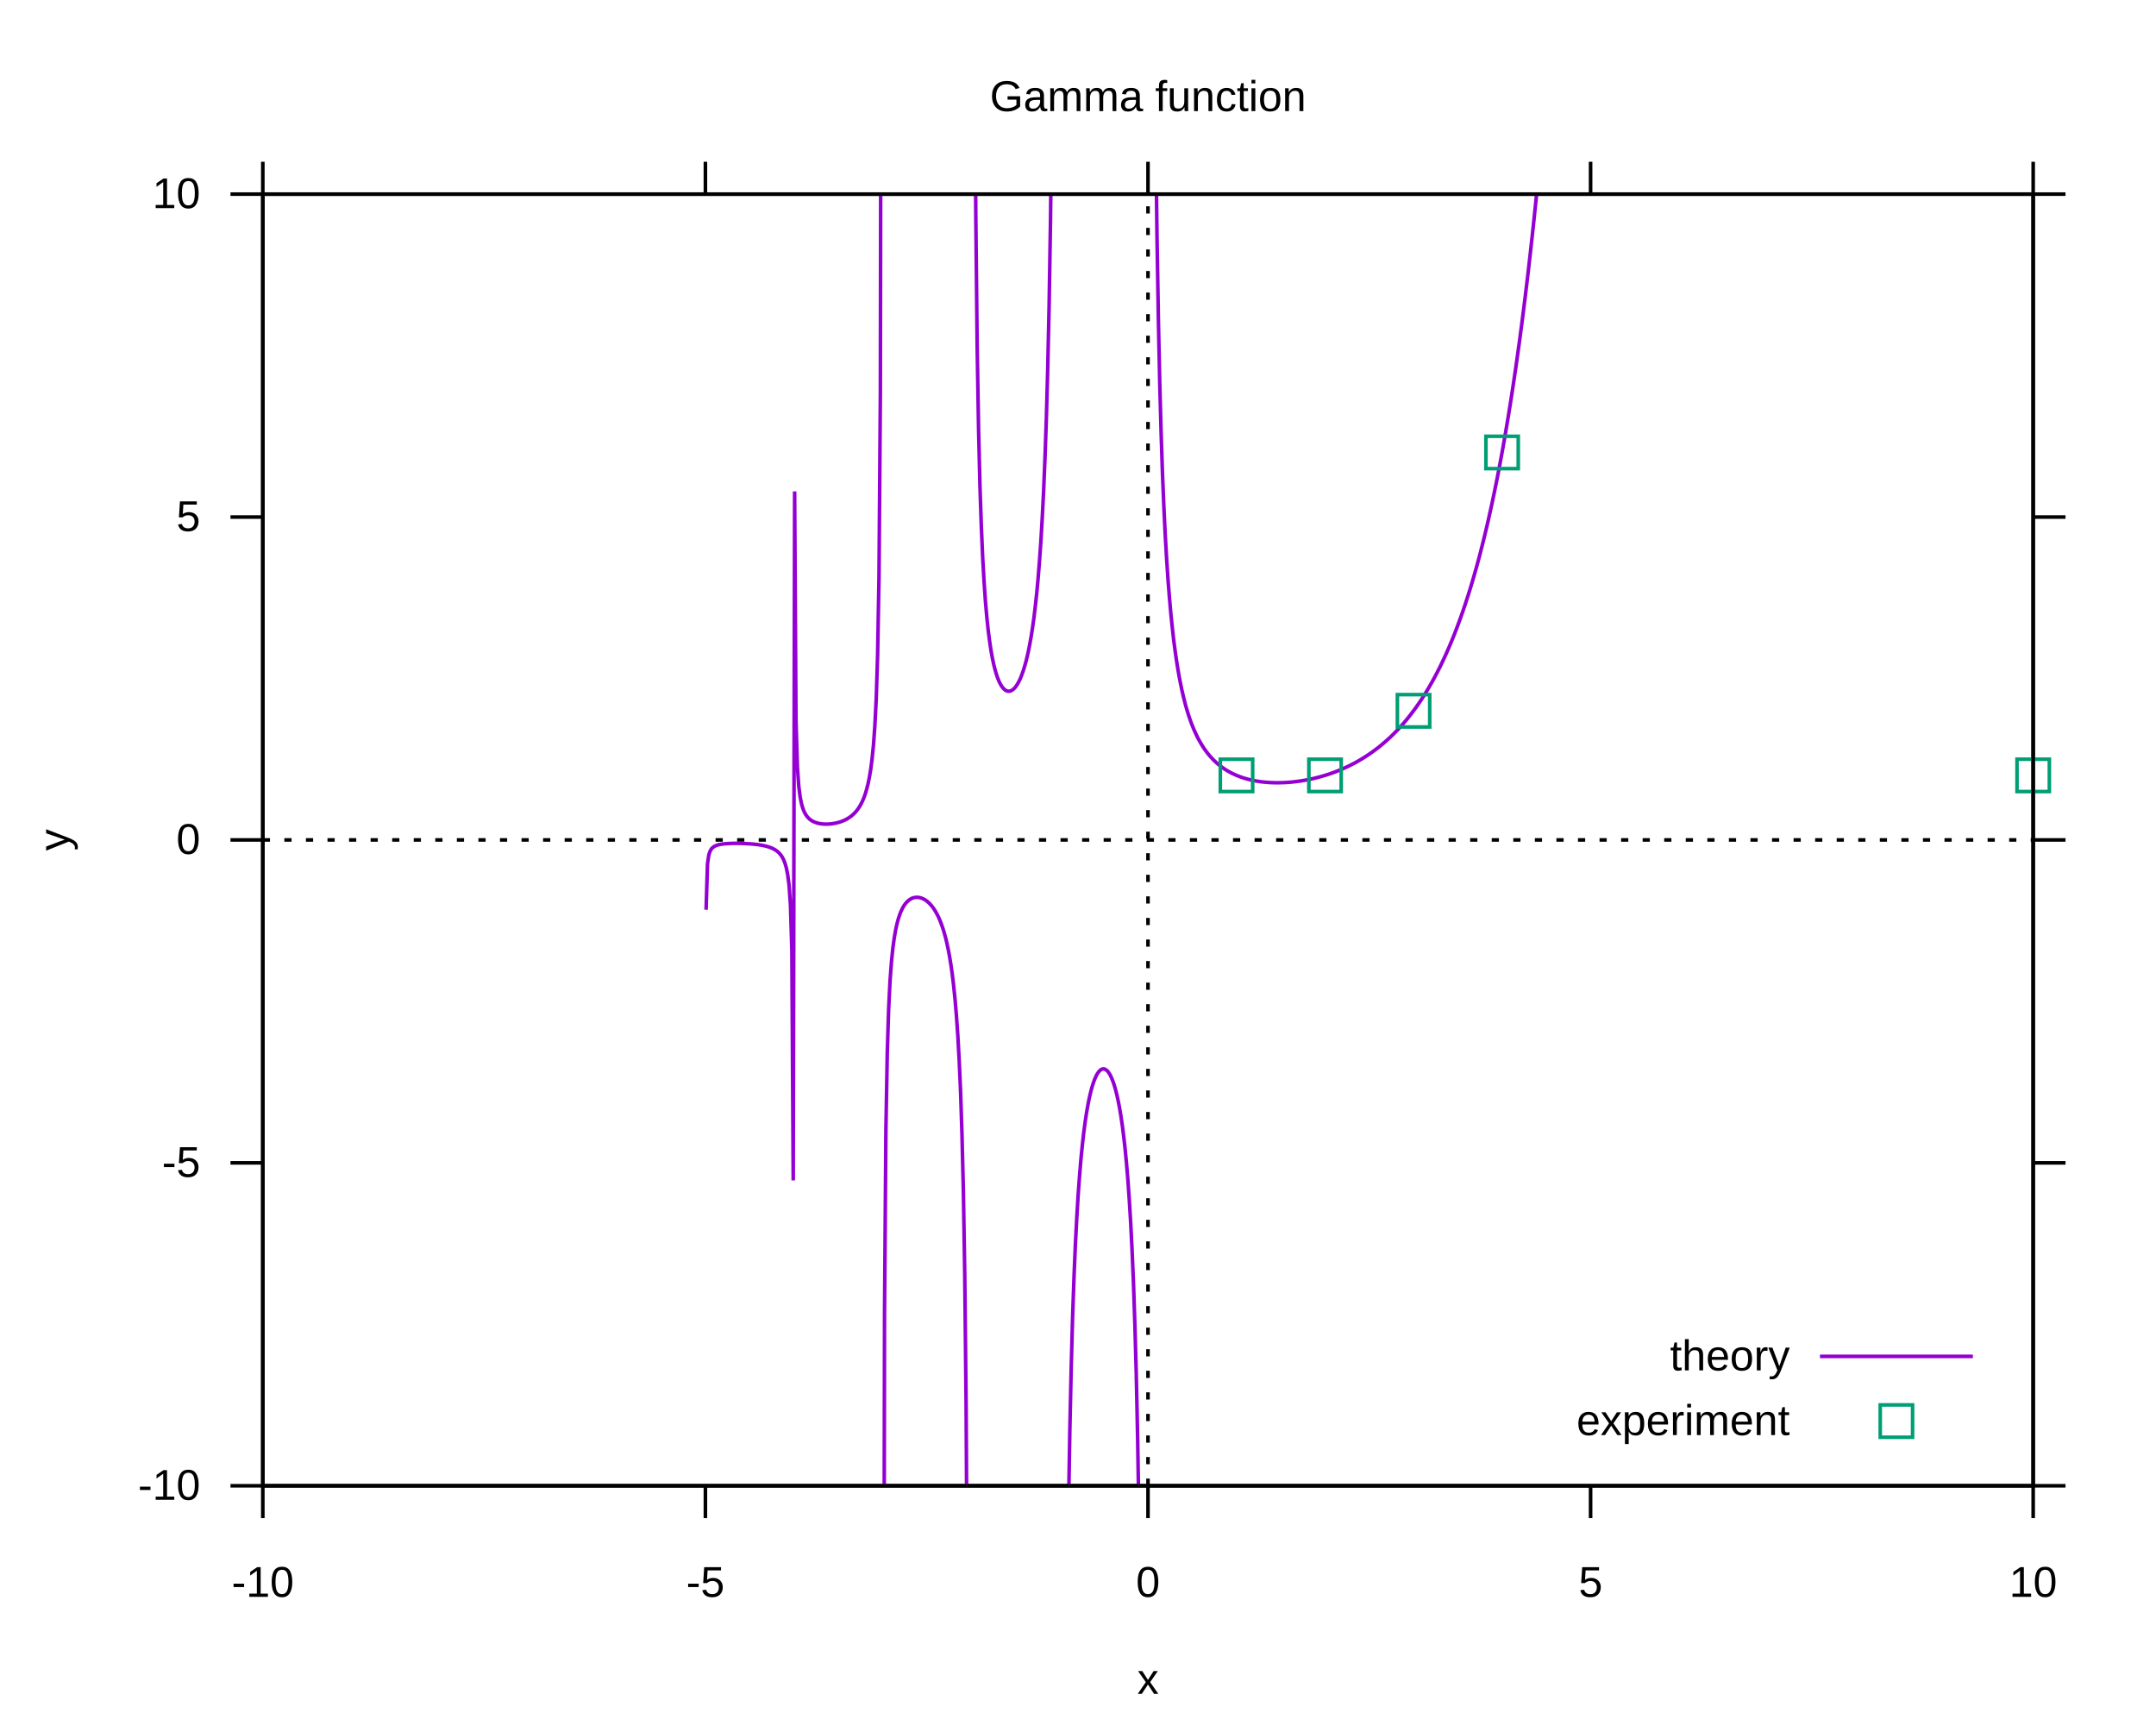
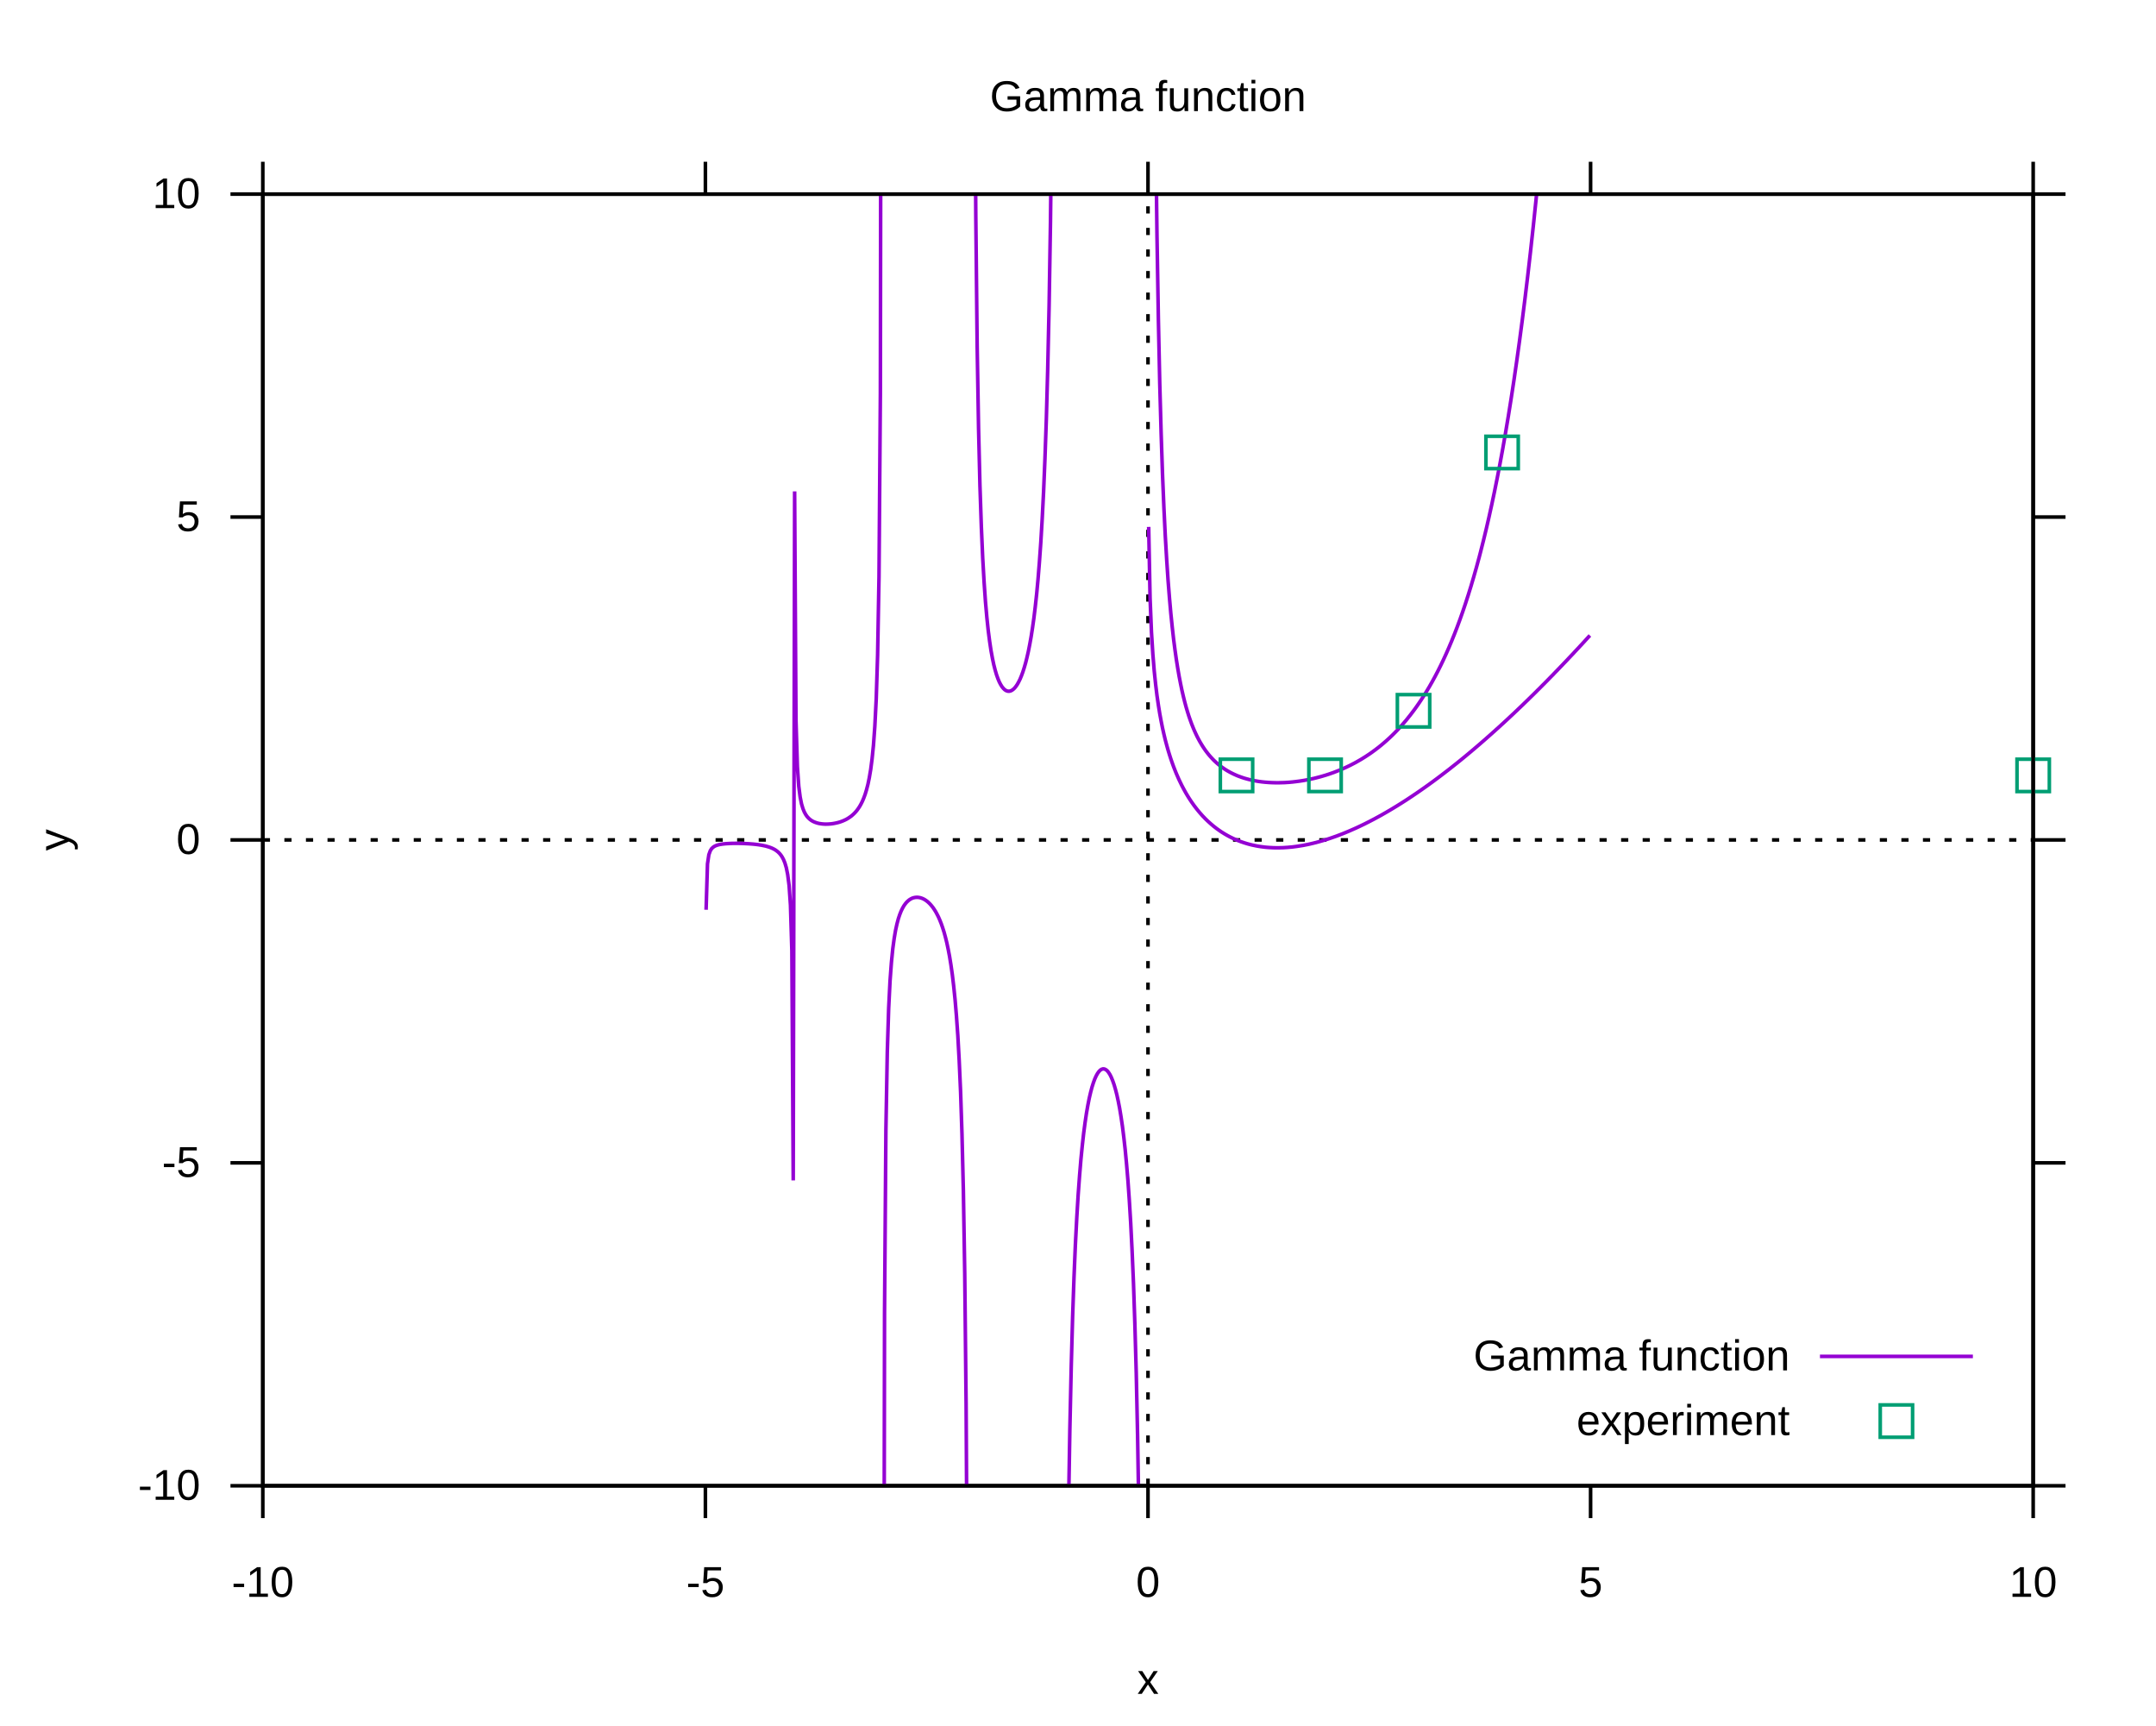
<svg xmlns="http://www.w3.org/2000/svg" xmlns:xlink="http://www.w3.org/1999/xlink" width="600" height="480" viewBox="0 0 600 480">
  <g id="gnuplot_canvas">
    <rect x="0" y="0" width="600" height="480" fill="none" />
    <defs>
      <circle id="gpDot" r="0.5" stroke-width="0.5" stroke="currentColor" />
      <path id="gpPt0" stroke-width="0.222" stroke="currentColor" d="M-1,0 h2 M0,-1 v2" />
      <path id="gpPt1" stroke-width="0.222" stroke="currentColor" d="M-1,-1 L1,1 M1,-1 L-1,1" />
      <path id="gpPt2" stroke-width="0.222" stroke="currentColor" d="M-1,0 L1,0 M0,-1 L0,1 M-1,-1 L1,1 M-1,1 L1,-1" />
      <rect id="gpPt3" stroke-width="0.222" stroke="currentColor" x="-1" y="-1" width="2" height="2" />
      <rect id="gpPt4" stroke-width="0.222" stroke="currentColor" fill="currentColor" x="-1" y="-1" width="2" height="2" />
      <circle id="gpPt5" stroke-width="0.222" stroke="currentColor" cx="0" cy="0" r="1" />
      <use xlink:href="#gpPt5" id="gpPt6" fill="currentColor" stroke="none" />
      <path id="gpPt7" stroke-width="0.222" stroke="currentColor" d="M0,-1.33 L-1.33,0.67 L1.33,0.67 z" />
      <use xlink:href="#gpPt7" id="gpPt8" fill="currentColor" stroke="none" />
      <use xlink:href="#gpPt7" id="gpPt9" stroke="currentColor" transform="rotate(180)" />
      <use xlink:href="#gpPt9" id="gpPt10" fill="currentColor" stroke="none" />
      <use xlink:href="#gpPt3" id="gpPt11" stroke="currentColor" transform="rotate(45)" />
      <use xlink:href="#gpPt11" id="gpPt12" fill="currentColor" stroke="none" />
      <path id="gpPt13" stroke-width="0.222" stroke="currentColor" d="M0,1.330 L1.265,0.411 L0.782,-1.067 L-0.782,-1.076 L-1.265,0.411 z" />
      <use xlink:href="#gpPt13" id="gpPt14" fill="currentColor" stroke="none" />
      <filter id="textbox" filterUnits="objectBoundingBox" x="0" y="0" height="1" width="1">
        <feFlood flood-color="white" flood-opacity="1" result="bgnd" />
        <feComposite in="SourceGraphic" in2="bgnd" operator="atop" />
      </filter>
      <filter id="greybox" filterUnits="objectBoundingBox" x="0" y="0" height="1" width="1">
        <feFlood flood-color="lightgrey" flood-opacity="1" result="grey" />
        <feComposite in="SourceGraphic" in2="grey" operator="atop" />
      </filter>
    </defs>
    <g fill="none" color="white" stroke="currentColor" stroke-width="1.00" stroke-linecap="butt" stroke-linejoin="miter">
</g>
    <g fill="none" color="black" stroke="currentColor" stroke-width="1.00" stroke-linecap="butt" stroke-linejoin="miter">
      <path stroke="black" d="M73.14,413.40 L64.14,413.40 M565.82,413.40 L574.82,413.40  " />
      <g transform="translate(55.75,417.30)" stroke="none" fill="black" font-family="Arial" font-size="12.00" text-anchor="end">
        <text>
          <tspan font-family="Arial">-10</tspan>
        </text>
      </g>
    </g>
    <g fill="none" color="black" stroke="currentColor" stroke-width="1.00" stroke-linecap="butt" stroke-linejoin="miter">
      <path stroke="black" d="M73.14,323.55 L64.14,323.55 M565.82,323.55 L574.82,323.55  " />
      <g transform="translate(55.75,327.45)" stroke="none" fill="black" font-family="Arial" font-size="12.00" text-anchor="end">
        <text>
          <tspan font-family="Arial">-5</tspan>
        </text>
      </g>
    </g>
    <g fill="none" color="black" stroke="currentColor" stroke-width="1.00" stroke-linecap="butt" stroke-linejoin="miter">
      <path stroke="black" d="M73.14,233.70 L64.14,233.70 M565.82,233.70 L574.82,233.70  " />
      <g transform="translate(55.75,237.60)" stroke="none" fill="black" font-family="Arial" font-size="12.00" text-anchor="end">
        <text>
          <tspan font-family="Arial"> 0</tspan>
        </text>
      </g>
    </g>
    <g fill="none" color="black" stroke="currentColor" stroke-width="1.00" stroke-linecap="butt" stroke-linejoin="miter">
      <path stroke="black" d="M73.14,143.86 L64.14,143.86 M565.82,143.86 L574.82,143.86  " />
      <g transform="translate(55.75,147.76)" stroke="none" fill="black" font-family="Arial" font-size="12.00" text-anchor="end">
        <text>
          <tspan font-family="Arial"> 5</tspan>
        </text>
      </g>
    </g>
    <g fill="none" color="black" stroke="currentColor" stroke-width="1.00" stroke-linecap="butt" stroke-linejoin="miter">
      <path stroke="black" d="M73.14,54.01 L64.14,54.01 M565.82,54.01 L574.82,54.01  " />
      <g transform="translate(55.75,57.91)" stroke="none" fill="black" font-family="Arial" font-size="12.00" text-anchor="end">
        <text>
          <tspan font-family="Arial"> 10</tspan>
        </text>
      </g>
    </g>
    <g fill="none" color="black" stroke="currentColor" stroke-width="1.00" stroke-linecap="butt" stroke-linejoin="miter">
      <path stroke="black" d="M73.14,413.40 L73.14,422.40 M73.14,54.01 L73.14,45.01  " />
      <g transform="translate(73.14,444.30)" stroke="none" fill="black" font-family="Arial" font-size="12.00" text-anchor="middle">
        <text>
          <tspan font-family="Arial">-10</tspan>
        </text>
      </g>
    </g>
    <g fill="none" color="black" stroke="currentColor" stroke-width="1.00" stroke-linecap="butt" stroke-linejoin="miter">
      <path stroke="black" d="M196.31,413.40 L196.31,422.40 M196.31,54.01 L196.31,45.01  " />
      <g transform="translate(196.31,444.30)" stroke="none" fill="black" font-family="Arial" font-size="12.00" text-anchor="middle">
        <text>
          <tspan font-family="Arial">-5</tspan>
        </text>
      </g>
    </g>
    <g fill="none" color="black" stroke="currentColor" stroke-width="1.00" stroke-linecap="butt" stroke-linejoin="miter">
      <path stroke="black" d="M319.48,413.40 L319.48,422.40 M319.48,54.01 L319.48,45.01  " />
      <g transform="translate(319.48,444.30)" stroke="none" fill="black" font-family="Arial" font-size="12.00" text-anchor="middle">
        <text>
          <tspan font-family="Arial"> 0</tspan>
        </text>
      </g>
    </g>
    <g fill="none" color="black" stroke="currentColor" stroke-width="1.00" stroke-linecap="butt" stroke-linejoin="miter">
      <path stroke="black" d="M442.65,413.40 L442.65,422.40 M442.65,54.01 L442.65,45.01  " />
      <g transform="translate(442.65,444.30)" stroke="none" fill="black" font-family="Arial" font-size="12.00" text-anchor="middle">
        <text>
          <tspan font-family="Arial"> 5</tspan>
        </text>
      </g>
    </g>
    <g fill="none" color="black" stroke="currentColor" stroke-width="1.00" stroke-linecap="butt" stroke-linejoin="miter">
      <path stroke="black" d="M565.82,413.40 L565.82,422.40 M565.82,54.01 L565.82,45.01  " />
      <g transform="translate(565.82,444.30)" stroke="none" fill="black" font-family="Arial" font-size="12.00" text-anchor="middle">
        <text>
          <tspan font-family="Arial"> 10</tspan>
        </text>
      </g>
    </g>
    <g fill="none" color="black" stroke="currentColor" stroke-width="1.00" stroke-linecap="butt" stroke-linejoin="miter">
</g>
    <g fill="none" color="gray" stroke="currentColor" stroke-width="1.00" stroke-linecap="butt" stroke-linejoin="miter">
      <path stroke="black" stroke-dasharray="2,4" d="M73.14,233.70 L565.82,233.70  " />
    </g>
    <g fill="none" color="gray" stroke="currentColor" stroke-width="1.00" stroke-linecap="butt" stroke-linejoin="miter">
      <path stroke="black" stroke-dasharray="2,4" d="M319.48,413.40 L319.48,54.01  " />
    </g>
    <g fill="none" color="black" stroke="currentColor" stroke-width="1.00" stroke-linecap="butt" stroke-linejoin="miter">
      <path stroke="black" d="M73.14,54.01 L73.14,413.40 L565.82,413.40 L565.82,54.01 L73.14,54.01 Z  " />
    </g>
    <g fill="none" color="black" stroke="currentColor" stroke-width="1.00" stroke-linecap="butt" stroke-linejoin="miter">
      <g transform="translate(19.18,233.71) rotate(270)" stroke="none" fill="black" font-family="Arial" font-size="12.00" text-anchor="middle">
        <text>
          <tspan font-family="Arial">y</tspan>
        </text>
      </g>
    </g>
    <g fill="none" color="black" stroke="currentColor" stroke-width="1.00" stroke-linecap="butt" stroke-linejoin="miter">
      <g transform="translate(319.48,471.30)" stroke="none" fill="black" font-family="Arial" font-size="12.00" text-anchor="middle">
        <text>
          <tspan font-family="Arial">x</tspan>
        </text>
      </g>
    </g>
    <g fill="none" color="black" stroke="currentColor" stroke-width="1.00" stroke-linecap="butt" stroke-linejoin="miter">
</g>
    <g id="gnuplot_plot_1">
      <g fill="none" color="black" stroke="currentColor" stroke-width="1.00" stroke-linecap="butt" stroke-linejoin="miter">
        <g transform="translate(498.09,381.30)" stroke="none" fill="black" font-family="Arial" font-size="12.00" text-anchor="end">
          <text>
-             <tspan font-family="Arial">theory</tspan>
+             <tspan font-family="Arial">Gamma function</tspan>
          </text>
        </g>
      </g>
      <g fill="none" color="black" stroke="currentColor" stroke-width="1.00" stroke-linecap="butt" stroke-linejoin="miter">
        <path stroke="rgb(148,   0, 211)" d="M506.48,377.40 L549.04,377.40 M196.50,253.13 L196.89,240.36 L197.27,237.81 L197.66,236.73 L198.04,236.12 L198.43,235.75   L198.81,235.49 L199.20,235.30 L199.58,235.16 L199.97,235.05 L200.35,234.96 L200.74,234.90 L201.12,234.84 L201.51,234.80   L201.89,234.76 L202.28,234.73 L202.66,234.71 L203.05,234.69 L203.43,234.67 L203.82,234.66 L204.20,234.66 L204.59,234.65   L204.97,234.65 L205.36,234.66 L205.74,234.66 L206.13,234.67 L206.51,234.68 L206.89,234.69 L207.28,234.71 L207.66,234.73   L208.05,234.75 L208.43,234.77 L208.82,234.80 L209.20,234.83 L209.59,234.86 L209.97,234.90 L210.36,234.94 L210.74,234.99   L211.13,235.04 L211.51,235.10 L211.90,235.16 L212.28,235.24 L212.67,235.32 L213.05,235.40 L213.44,235.51 L213.82,235.62   L214.21,235.75 L214.59,235.89 L214.98,236.06 L215.36,236.25 L215.75,236.47 L216.13,236.74 L216.52,237.05 L216.90,237.42   L217.29,237.88 L217.67,238.45 L218.06,239.18 L218.44,240.13 L218.83,241.45 L219.21,243.36 L219.60,246.37 L219.98,251.82   L220.37,264.57 L220.75,328.43 L221.14,136.72 L221.52,200.58 L221.91,213.33 L222.29,218.77 L222.68,221.78 L223.06,223.68   L223.45,224.98 L223.83,225.92 L224.22,226.63 L224.60,227.18 L224.99,227.61 L225.37,227.96 L225.76,228.25 L226.14,228.48   L226.53,228.67 L226.91,228.82 L227.29,228.95 L227.68,229.06 L228.06,229.14 L228.45,229.20 L228.83,229.25 L229.22,229.28   L229.60,229.30 L229.99,229.30 L230.37,229.29 L230.76,229.27 L231.14,229.24 L231.53,229.20 L231.91,229.14 L232.30,229.07   L232.68,228.99 L233.07,228.90 L233.45,228.80 L233.84,228.68 L234.22,228.54 L234.61,228.39 L234.99,228.22 L235.38,228.04   L235.76,227.83 L236.15,227.59 L236.53,227.33 L236.92,227.05 L237.30,226.72 L237.69,226.36 L238.07,225.96 L238.46,225.50   L238.84,224.98 L239.23,224.39 L239.61,223.72 L240.00,222.94 L240.38,222.04 L240.77,220.99 L241.15,219.73 L241.54,218.23   L241.92,216.39 L242.31,214.10 L242.69,211.18 L243.08,207.34 L243.46,202.07 L243.85,194.42 L244.23,182.35 L244.62,160.54   L245.00,109.53 L245.08,54.01 M246.08,413.40 L246.16,365.41 L246.54,314.42 L246.93,292.63 L247.31,280.58 L247.69,272.96   L248.08,267.73 L248.46,263.93 L248.85,261.07 L249.23,258.84 L249.62,257.07 L250.00,255.64 L250.39,254.47 L250.77,253.51   L251.16,252.71 L251.54,252.04 L251.93,251.49 L252.31,251.03 L252.70,250.66 L253.08,250.35 L253.47,250.11 L253.85,249.92   L254.24,249.79 L254.62,249.71 L255.01,249.67 L255.39,249.67 L255.78,249.72 L256.16,249.80 L256.55,249.93 L256.93,250.09   L257.32,250.30 L257.70,250.55 L258.09,250.84 L258.47,251.18 L258.86,251.57 L259.24,252.01 L259.63,252.50 L260.01,253.06   L260.40,253.68 L260.78,254.38 L261.17,255.15 L261.55,256.02 L261.94,257.00 L262.32,258.09 L262.71,259.31 L263.09,260.69   L263.48,262.26 L263.86,264.04 L264.25,266.08 L264.63,268.42 L265.02,271.15 L265.40,274.34 L265.79,278.13 L266.17,282.67   L266.56,288.22 L266.94,295.11 L267.33,303.91 L267.71,315.47 L268.10,331.33 L268.48,354.32 L268.86,390.59 L268.99,413.40   M271.52,54.01 L271.56,60.16 L271.94,96.38 L272.33,119.31 L272.71,135.08 L273.10,146.56 L273.48,155.25 L273.87,162.03   L274.25,167.44 L274.64,171.84 L275.02,175.46 L275.41,178.47 L275.79,181.00 L276.18,183.13 L276.56,184.93 L276.95,186.46   L277.33,187.75 L277.72,188.84 L278.10,189.75 L278.49,190.49 L278.87,191.10 L279.26,191.57 L279.64,191.93 L280.03,192.17   L280.41,192.30 L280.80,192.33 L281.18,192.26 L281.57,192.09 L281.95,191.82 L282.34,191.46 L282.72,190.99 L283.11,190.42   L283.49,189.74 L283.88,188.95 L284.26,188.03 L284.65,186.98 L285.03,185.79 L285.42,184.45 L285.80,182.93 L286.19,181.22   L286.57,179.30 L286.96,177.13 L287.34,174.69 L287.73,171.93 L288.11,168.79 L288.50,165.22 L288.88,161.12 L289.26,156.40   L289.65,150.92 L290.03,144.50 L290.42,136.88 L290.80,127.74 L291.19,116.59 L291.57,102.73 L291.96,85.07 L292.34,61.86   L292.43,54.01 M297.47,413.40 L297.73,397.78 L298.12,380.20 L298.50,366.42 L298.89,355.36 L299.27,346.33 L299.66,338.83   L300.04,332.53 L300.43,327.18 L300.81,322.61 L301.20,318.68 L301.58,315.28 L301.97,312.33 L302.35,309.77 L302.74,307.54   L303.12,305.61 L303.51,303.94 L303.89,302.50 L304.28,301.27 L304.66,300.23 L305.05,299.37 L305.43,298.68 L305.82,298.14   L306.20,297.75 L306.59,297.51 L306.97,297.40 L307.36,297.44 L307.74,297.62 L308.13,297.93 L308.51,298.39 L308.90,299.00   L309.28,299.77 L309.66,300.71 L310.05,301.82 L310.43,303.12 L310.82,304.64 L311.20,306.39 L311.59,308.40 L311.97,310.70   L312.36,313.34 L312.74,316.37 L313.13,319.85 L313.51,323.87 L313.90,328.52 L314.28,333.95 L314.67,340.34 L315.05,347.93   L315.44,357.05 L315.82,368.20 L316.21,382.07 L316.59,399.76 L316.81,413.40 M321.84,54.01 L321.98,65.49 L322.37,88.85   L322.75,106.67 L323.14,120.69 L323.52,132.01 L323.91,141.32 L324.29,149.11 L324.68,155.73 L325.06,161.41 L325.45,166.33   L325.83,170.64 L326.22,174.44 L326.60,177.81 L326.99,180.82 L327.37,183.52 L327.76,185.96 L328.14,188.16 L328.53,190.17   L328.91,192.01 L329.30,193.69 L329.68,195.23 L330.06,196.65 L330.45,197.96 L330.83,199.18 L331.22,200.31 L331.60,201.36   L331.99,202.34 L332.37,203.25 L332.76,204.10 L333.14,204.90 L333.53,205.65 L333.91,206.35 L334.30,207.01 L334.68,207.63   L335.07,208.22 L335.45,208.77 L335.84,209.29 L336.22,209.78 L336.61,210.25 L336.99,210.68 L337.38,211.10 L337.76,211.50   L338.15,211.87 L338.53,212.22 L338.92,212.56 L339.30,212.88 L339.69,213.18 L340.07,213.47 L340.46,213.74 L340.84,214.00   L341.23,214.25 L341.61,214.48 L342.00,214.70 L342.38,214.91 L342.77,215.11 L343.15,215.30 L343.54,215.48 L343.92,215.65   L344.31,215.82 L344.69,215.97 L345.08,216.11 L345.46,216.25 L345.85,216.38 L346.23,216.51 L346.62,216.62 L347.00,216.73   L347.39,216.83 L347.77,216.93 L348.16,217.02 L348.54,217.10 L348.93,217.18 L349.31,217.26 L349.70,217.32 L350.08,217.39   L350.46,217.45 L350.85,217.50 L351.23,217.55 L351.62,217.59 L352.00,217.63 L352.39,217.66 L352.77,217.69 L353.16,217.72   L353.54,217.74 L353.93,217.76 L354.31,217.77 L354.70,217.78 L355.08,217.79 L355.47,217.79 L355.85,217.79 L356.24,217.78   L356.62,217.77 L357.01,217.76 L357.39,217.75 L357.78,217.73 L358.16,217.70 L358.55,217.68 L358.93,217.65 L359.32,217.61   L359.70,217.58 L360.09,217.53 L360.47,217.49 L360.86,217.44 L361.24,217.39 L361.63,217.34 L362.01,217.28 L362.40,217.22   L362.78,217.16 L363.17,217.09 L363.55,217.02 L363.94,216.95 L364.32,216.87 L364.71,216.79 L365.09,216.70 L365.48,216.62   L365.86,216.53 L366.25,216.43 L366.63,216.33 L367.02,216.23 L367.40,216.13 L367.79,216.02 L368.17,215.91 L368.56,215.79   L368.94,215.68 L369.33,215.55 L369.71,215.43 L370.10,215.30 L370.48,215.16 L370.86,215.03 L371.25,214.89 L371.63,214.74   L372.02,214.59 L372.40,214.44 L372.79,214.28 L373.17,214.12 L373.56,213.96 L373.94,213.79 L374.33,213.61 L374.71,213.44   L375.10,213.25 L375.48,213.07 L375.87,212.88 L376.25,212.68 L376.64,212.48 L377.02,212.28 L377.41,212.07 L377.79,211.85   L378.18,211.63 L378.56,211.41 L378.95,211.18 L379.33,210.94 L379.72,210.70 L380.10,210.46 L380.49,210.20 L380.87,209.95   L381.26,209.69 L381.64,209.42 L382.03,209.14 L382.41,208.86 L382.80,208.58 L383.18,208.28 L383.57,207.99 L383.95,207.68   L384.34,207.37 L384.72,207.05 L385.11,206.72 L385.49,206.39 L385.88,206.05 L386.26,205.70 L386.65,205.35 L387.03,204.99   L387.42,204.62 L387.80,204.24 L388.19,203.85 L388.57,203.46 L388.96,203.06 L389.34,202.65 L389.73,202.23 L390.11,201.80   L390.50,201.36 L390.88,200.91 L391.27,200.46 L391.65,199.99 L392.03,199.51 L392.42,199.03 L392.80,198.53 L393.19,198.02   L393.57,197.51 L393.96,196.98 L394.34,196.44 L394.73,195.88 L395.11,195.32 L395.50,194.74 L395.88,194.16 L396.27,193.55   L396.65,192.94 L397.04,192.31 L397.42,191.67 L397.81,191.02 L398.19,190.35 L398.58,189.67 L398.96,188.97 L399.35,188.26   L399.73,187.53 L400.12,186.79 L400.50,186.03 L400.89,185.25 L401.27,184.46 L401.66,183.65 L402.04,182.82 L402.43,181.97   L402.81,181.11 L403.20,180.22 L403.58,179.32 L403.97,178.40 L404.35,177.45 L404.74,176.49 L405.12,175.51 L405.51,174.50   L405.89,173.47 L406.28,172.42 L406.66,171.34 L407.05,170.24 L407.43,169.12 L407.82,167.97 L408.20,166.79 L408.59,165.59   L408.97,164.36 L409.36,163.11 L409.74,161.82 L410.13,160.51 L410.51,159.17 L410.90,157.80 L411.28,156.39 L411.67,154.96   L412.05,153.49 L412.43,151.99 L412.82,150.45 L413.20,148.88 L413.59,147.27 L413.97,145.63 L414.36,143.94 L414.74,142.22   L415.13,140.46 L415.51,138.66 L415.90,136.82 L416.28,134.93 L416.67,133.00 L417.05,131.03 L417.44,129.01 L417.82,126.94   L418.21,124.82 L418.59,122.66 L418.98,120.44 L419.36,118.17 L419.75,115.85 L420.13,113.47 L420.52,111.04 L420.90,108.55   L421.29,106.00 L421.67,103.39 L422.06,100.71 L422.44,97.98 L422.83,95.17 L423.21,92.31 L423.60,89.37 L423.98,86.36   L424.37,83.28 L424.75,80.12 L425.14,76.89 L425.52,73.58 L425.91,70.19 L426.29,66.71 L426.68,63.16 L427.06,59.51   L427.45,55.78 L427.62,54.01  " />
+         <path stroke="rgb(148,   0, 211)" d="M319.67,146.60 L320.06,166.49 L320.44,175.82 L320.83,182.01 L321.21,186.66 L321.60,190.39 L321.98,193.52 L322.37,196.20   L322.75,198.56 L323.14,200.66 L323.52,202.56 L323.91,204.28 L324.29,205.87 L324.68,207.33 L325.06,208.69 L325.45,209.96   L325.83,211.14 L326.22,212.26 L326.60,213.31 L326.99,214.31 L327.37,215.25 L327.76,216.14 L328.14,216.99 L328.53,217.80   L328.91,218.58 L329.30,219.32 L329.68,220.02 L330.06,220.70 L330.45,221.35 L330.83,221.97 L331.22,222.57 L331.60,223.14   L331.99,223.69 L332.37,224.22 L332.76,224.73 L333.14,225.22 L333.53,225.70 L333.91,226.15 L334.30,226.59 L334.68,227.02   L335.07,227.42 L335.45,227.82 L335.84,228.20 L336.22,228.56 L336.61,228.91 L336.99,229.25 L337.38,229.58 L337.76,229.90   L338.15,230.20 L338.53,230.50 L338.92,230.78 L339.30,231.05 L339.69,231.32 L340.07,231.57 L340.46,231.81 L340.84,232.05   L341.23,232.27 L341.61,232.49 L342.00,232.70 L342.38,232.90 L342.77,233.09 L343.15,233.28 L343.54,233.45 L343.92,233.62   L344.31,233.79 L344.69,233.94 L345.08,234.09 L345.46,234.23 L345.85,234.36 L346.23,234.49 L346.62,234.61 L347.00,234.73   L347.39,234.84 L347.77,234.94 L348.16,235.04 L348.54,235.13 L348.93,235.21 L349.31,235.29 L349.70,235.37 L350.08,235.44   L350.46,235.50 L350.85,235.56 L351.23,235.61 L351.62,235.66 L352.00,235.71 L352.39,235.75 L352.77,235.78 L353.16,235.81   L353.54,235.83 L353.93,235.85 L354.31,235.87 L354.70,235.88 L355.08,235.89 L355.47,235.89 L355.85,235.89 L356.24,235.88   L356.62,235.87 L357.01,235.86 L357.39,235.84 L357.78,235.81 L358.16,235.79 L358.55,235.76 L358.93,235.72 L359.32,235.69   L359.70,235.65 L360.09,235.60 L360.47,235.55 L360.86,235.50 L361.24,235.44 L361.63,235.38 L362.01,235.32 L362.40,235.26   L362.78,235.19 L363.17,235.11 L363.55,235.04 L363.94,234.96 L364.32,234.88 L364.71,234.79 L365.09,234.70 L365.48,234.61   L365.86,234.51 L366.25,234.42 L366.63,234.31 L367.02,234.21 L367.40,234.10 L367.79,233.99 L368.17,233.88 L368.56,233.76   L368.94,233.65 L369.33,233.52 L369.71,233.40 L370.10,233.27 L370.48,233.14 L370.86,233.01 L371.25,232.87 L371.63,232.74   L372.02,232.60 L372.40,232.45 L372.79,232.31 L373.17,232.16 L373.56,232.01 L373.94,231.86 L374.33,231.70 L374.71,231.54   L375.10,231.38 L375.48,231.22 L375.87,231.05 L376.25,230.88 L376.64,230.71 L377.02,230.54 L377.41,230.37 L377.79,230.19   L378.18,230.01 L378.56,229.83 L378.95,229.64 L379.33,229.46 L379.72,229.27 L380.10,229.08 L380.49,228.88 L380.87,228.69   L381.26,228.49 L381.64,228.29 L382.03,228.09 L382.41,227.89 L382.80,227.68 L383.18,227.47 L383.57,227.26 L383.95,227.05   L384.34,226.84 L384.72,226.62 L385.11,226.40 L385.49,226.18 L385.88,225.96 L386.26,225.73 L386.65,225.51 L387.03,225.28   L387.42,225.05 L387.80,224.82 L388.19,224.58 L388.57,224.35 L388.96,224.11 L389.34,223.87 L389.73,223.63 L390.11,223.39   L390.50,223.14 L390.88,222.90 L391.27,222.65 L391.65,222.40 L392.03,222.15 L392.42,221.89 L392.80,221.64 L393.19,221.38   L393.57,221.12 L393.96,220.86 L394.34,220.60 L394.73,220.33 L395.11,220.07 L395.50,219.80 L395.88,219.53 L396.27,219.26   L396.65,218.99 L397.04,218.71 L397.42,218.44 L397.81,218.16 L398.19,217.88 L398.58,217.60 L398.96,217.32 L399.35,217.03   L399.73,216.75 L400.12,216.46 L400.50,216.17 L400.89,215.88 L401.27,215.59 L401.66,215.29 L402.04,215.00 L402.43,214.70   L402.81,214.41 L403.20,214.11 L403.58,213.81 L403.97,213.50 L404.35,213.20 L404.74,212.89 L405.12,212.59 L405.51,212.28   L405.89,211.97 L406.28,211.66 L406.66,211.35 L407.05,211.03 L407.43,210.72 L407.82,210.40 L408.20,210.08 L408.59,209.76   L408.97,209.44 L409.36,209.12 L409.74,208.79 L410.13,208.47 L410.51,208.14 L410.90,207.81 L411.28,207.48 L411.67,207.15   L412.05,206.82 L412.43,206.49 L412.82,206.15 L413.20,205.82 L413.59,205.48 L413.97,205.14 L414.36,204.80 L414.74,204.46   L415.13,204.12 L415.51,203.77 L415.90,203.43 L416.28,203.08 L416.67,202.73 L417.05,202.39 L417.44,202.04 L417.82,201.68   L418.21,201.33 L418.59,200.98 L418.98,200.62 L419.36,200.27 L419.75,199.91 L420.13,199.55 L420.52,199.19 L420.90,198.83   L421.29,198.47 L421.67,198.10 L422.06,197.74 L422.44,197.37 L422.83,197.00 L423.21,196.64 L423.60,196.27 L423.98,195.90   L424.37,195.52 L424.75,195.15 L425.14,194.78 L425.52,194.40 L425.91,194.02 L426.29,193.65 L426.68,193.27 L427.06,192.89   L427.45,192.51 L427.83,192.12 L428.22,191.74 L428.60,191.36 L428.99,190.97 L429.37,190.58 L429.76,190.20 L430.14,189.81   L430.53,189.42 L430.91,189.03 L431.30,188.63 L431.68,188.24 L432.07,187.85 L432.45,187.45 L432.83,187.05 L433.22,186.66   L433.60,186.26 L433.99,185.86 L434.37,185.46 L434.76,185.06 L435.14,184.65 L435.53,184.25 L435.91,183.85 L436.30,183.44   L436.68,183.03 L437.07,182.62 L437.45,182.22 L437.84,181.81 L438.22,181.39 L438.61,180.98 L438.99,180.57 L439.38,180.16   L439.76,179.74 L440.15,179.33 L440.53,178.91 L440.92,178.49 L441.30,178.07 L441.69,177.65 L442.07,177.23 L442.46,176.81    " />
      </g>
    </g>
    <g id="gnuplot_plot_2">
      <g fill="none" color="black" stroke="currentColor" stroke-width="1.00" stroke-linecap="butt" stroke-linejoin="miter">
        <g transform="translate(498.09,399.30)" stroke="none" fill="black" font-family="Arial" font-size="12.00" text-anchor="end">
          <text>
            <tspan font-family="Arial">experiment</tspan>
          </text>
        </g>
      </g>
      <g fill="none" color="black" stroke="currentColor" stroke-width="1.00" stroke-linecap="butt" stroke-linejoin="miter">
        <use xlink:href="#gpPt3" transform="translate(344.11,215.74) scale(4.50)" color="rgb(  0, 158, 115)" />
        <use xlink:href="#gpPt3" transform="translate(368.75,215.74) scale(4.50)" color="rgb(  0, 158, 115)" />
        <use xlink:href="#gpPt3" transform="translate(393.38,197.77) scale(4.50)" color="rgb(  0, 158, 115)" />
        <use xlink:href="#gpPt3" transform="translate(418.02,125.89) scale(4.50)" color="rgb(  0, 158, 115)" />
        <use xlink:href="#gpPt3" transform="translate(565.82,215.74) scale(4.50)" color="rgb(  0, 158, 115)" />
        <use xlink:href="#gpPt3" transform="translate(527.76,395.40) scale(4.50)" color="rgb(  0, 158, 115)" />
      </g>
    </g>
    <g fill="none" color="white" stroke="rgb(  0, 158, 115)" stroke-width="2.00" stroke-linecap="butt" stroke-linejoin="miter">
</g>
    <g fill="none" color="black" stroke="currentColor" stroke-width="2.00" stroke-linecap="butt" stroke-linejoin="miter">
</g>
    <g fill="none" color="black" stroke="black" stroke-width="1.00" stroke-linecap="butt" stroke-linejoin="miter">
</g>
    <g fill="none" color="black" stroke="currentColor" stroke-width="1.00" stroke-linecap="butt" stroke-linejoin="miter">
      <path stroke="black" d="M73.14,54.01 L73.14,413.40 L565.82,413.40 L565.82,54.01 L73.14,54.01 Z  " />
    </g>
    <g fill="none" color="black" stroke="currentColor" stroke-width="1.00" stroke-linecap="butt" stroke-linejoin="miter">
      <g transform="translate(319.48,30.91)" stroke="none" fill="black" font-family="Arial" font-size="12.00" text-anchor="middle">
        <text>
          <tspan font-family="Arial">Gamma function</tspan>
        </text>
      </g>
    </g>
    <g fill="none" color="black" stroke="currentColor" stroke-width="1.00" stroke-linecap="butt" stroke-linejoin="miter">
</g>
  </g>
</svg>
